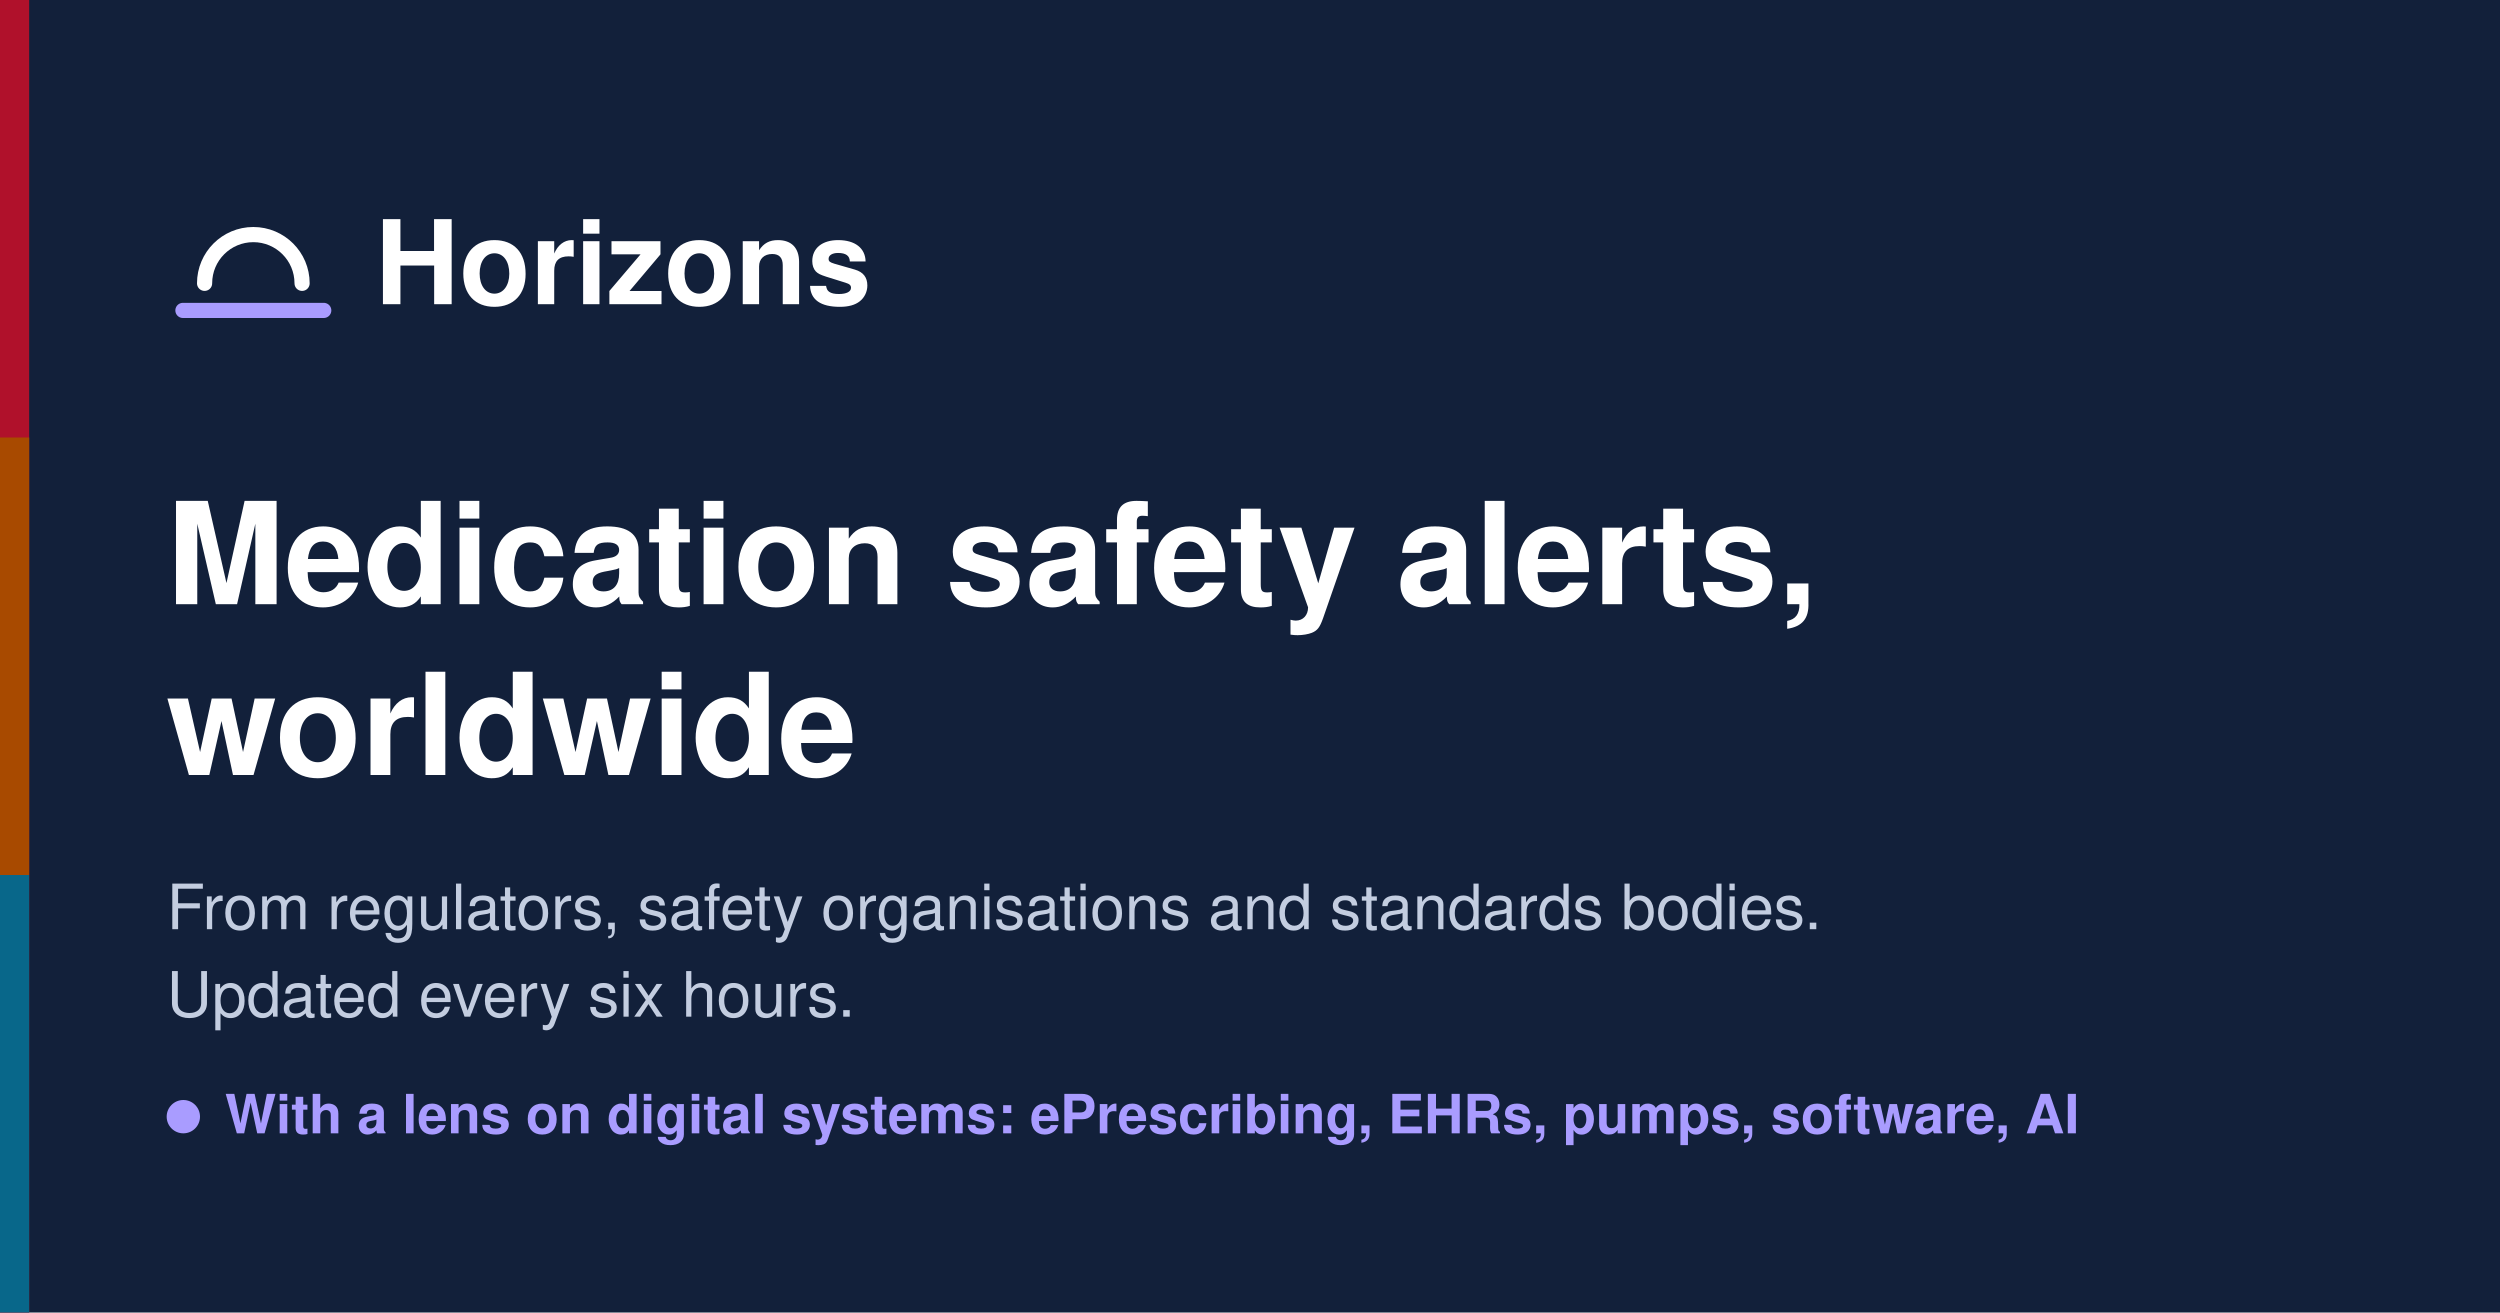
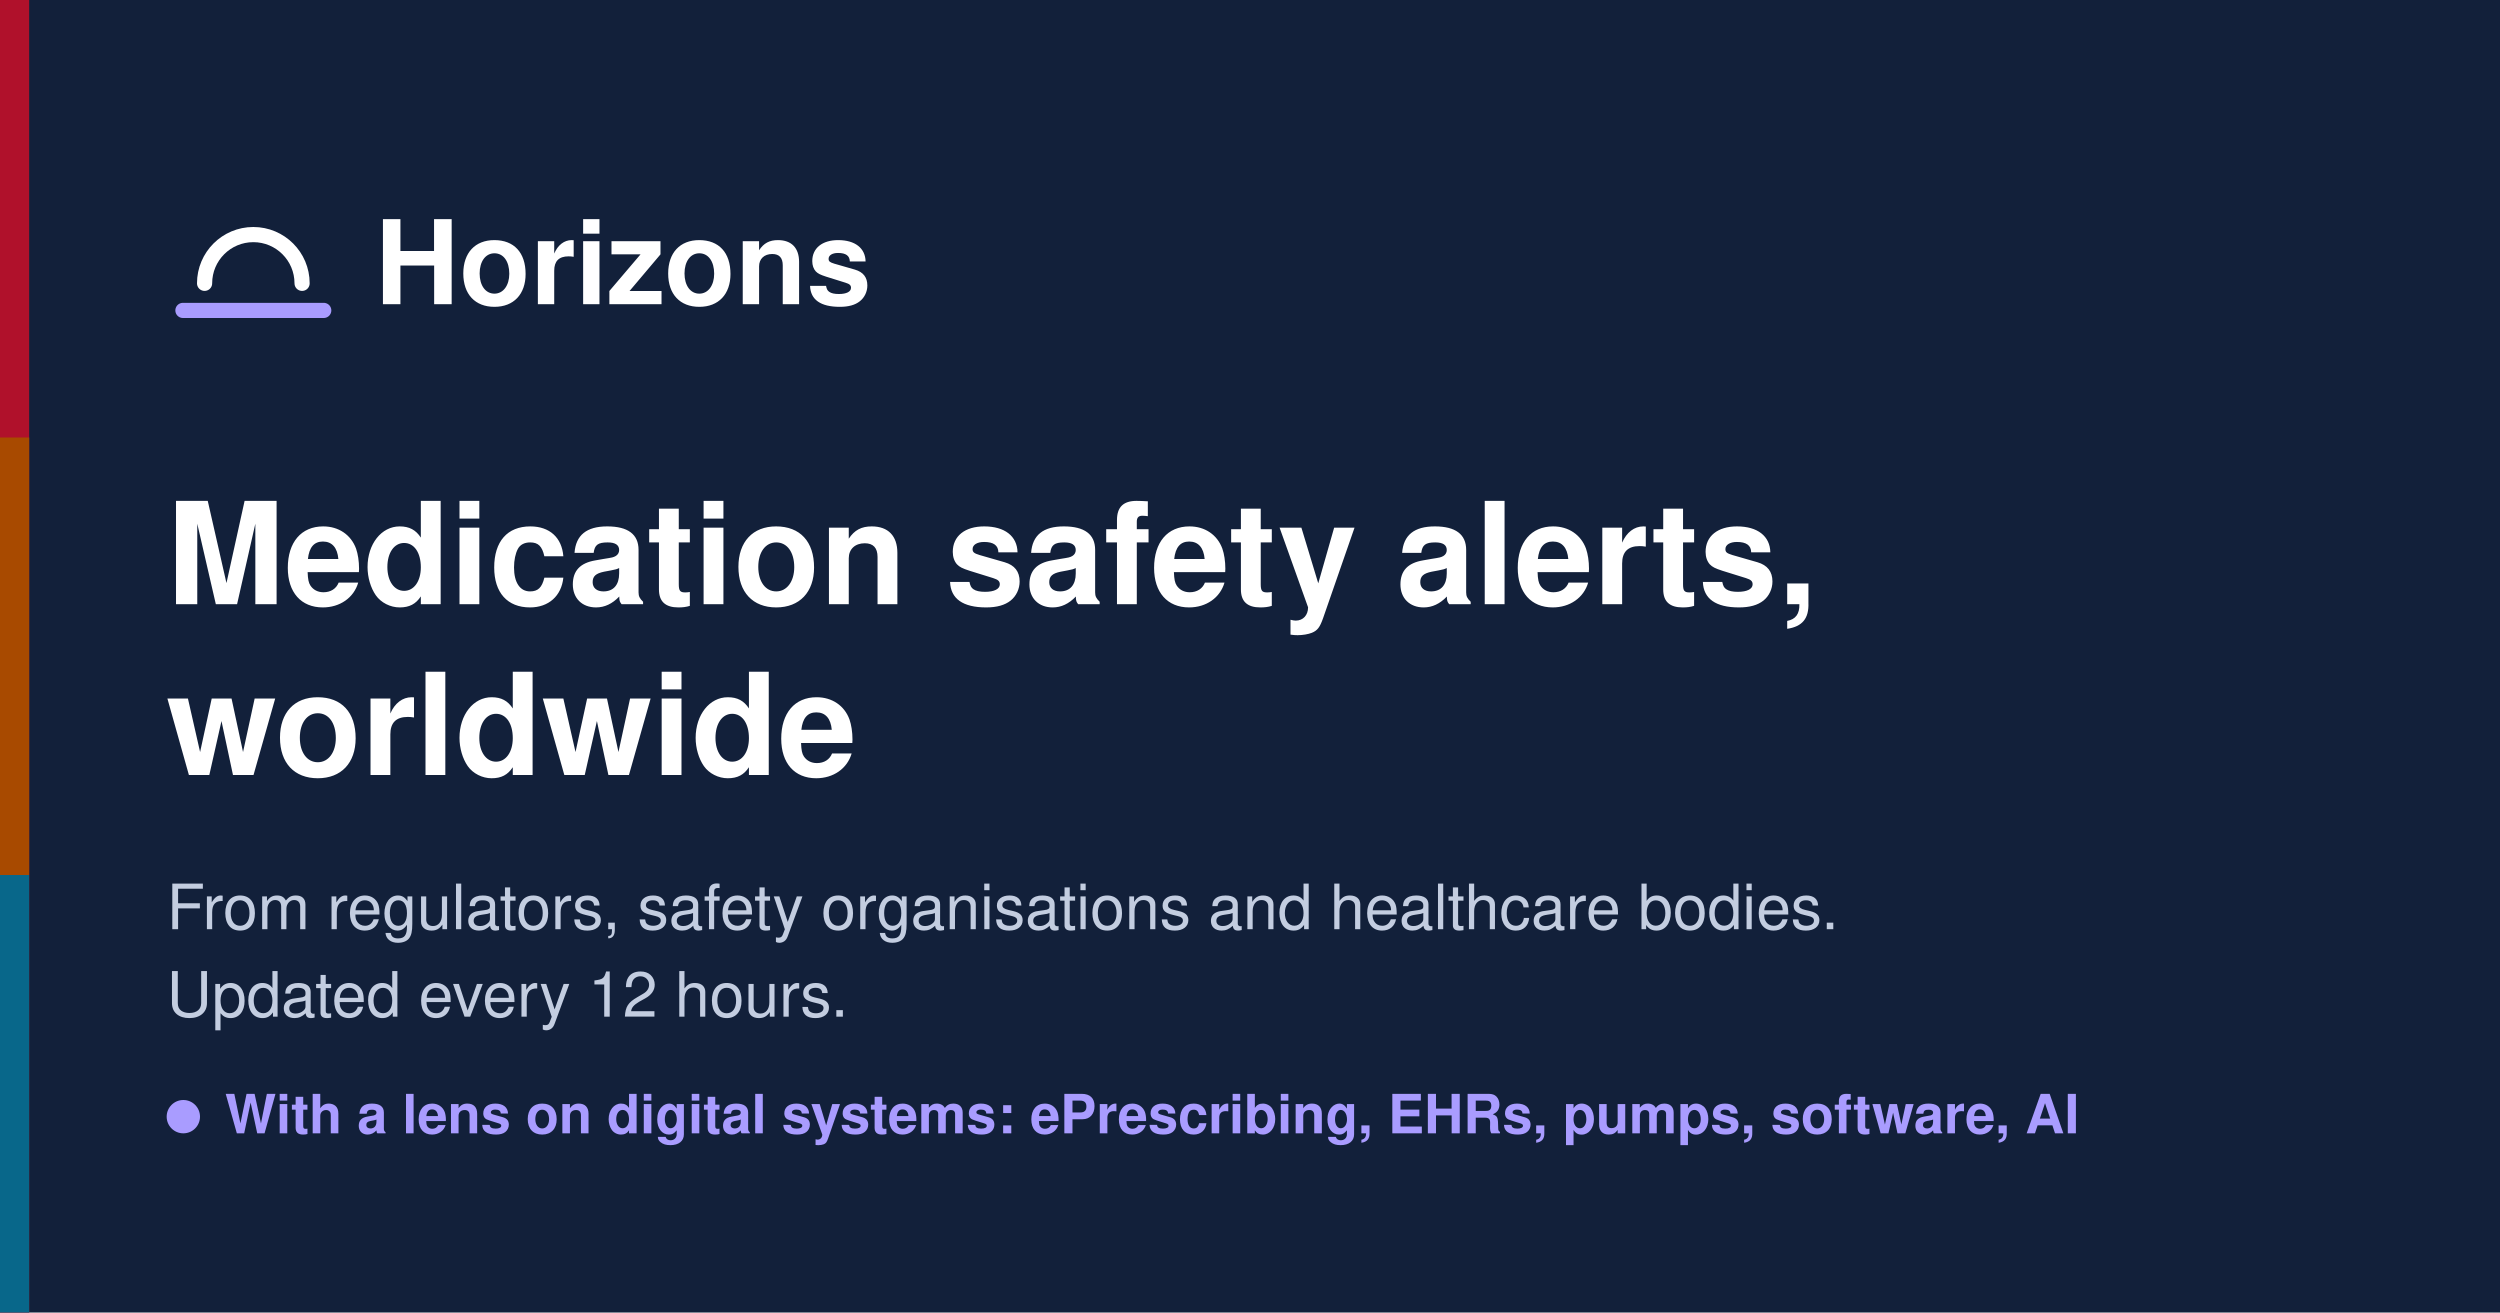
<svg xmlns="http://www.w3.org/2000/svg" viewBox="0 0 1200 630" width="1200" height="630" font-family="'Segoe UI', system-ui, -apple-system, Helvetica, Arial, sans-serif">
  <rect width="1200" height="630" fill="#12203a" />
  <g transform="translate(80 84) scale(2.6)">
    <path d="M7 20a9 9 0 0 1 18 0" fill="none" stroke="#ffffff" stroke-width="2.8" stroke-linecap="round" />
    <path d="M3 25h26" stroke="#a99cff" stroke-width="2.8" stroke-linecap="round" />
  </g>
  <text x="180" y="146" font-size="56" font-weight="800" fill="#ffffff">Horizons</text>
  <text x="80" y="290" font-size="68" font-weight="800" fill="#ffffff">Medication safety alerts,</text>
  <text x="80" y="372" font-size="68" font-weight="800" fill="#ffffff">worldwide</text>
-   <text x="80" y="446" font-size="30" fill="#c3cde0">From regulators, safety organisations and standards bodies.</text>
-   <text x="80" y="488" font-size="30" fill="#c3cde0">Updated every six hours.</text>
+   <text x="80" y="446" font-size="30" fill="#c3cde0">From regulators, safety organisations and healthcare bodies.</text>
+   <text x="80" y="488" font-size="30" fill="#c3cde0">Updated every 12 hours.</text>
  <rect x="80" y="528" width="16" height="16" rx="8" fill="#a99cff" />
  <text x="108" y="544" font-size="26" font-weight="700" fill="#a99cff">With a lens on digital systems: ePrescribing, EHRs, pumps, software, AI</text>
  <rect x="0" y="0" width="14" height="630" fill="#b0112b" />
  <rect x="0" y="210" width="14" height="210" fill="#a84a00" />
  <rect x="0" y="420" width="14" height="210" fill="#08678a" />
</svg>
